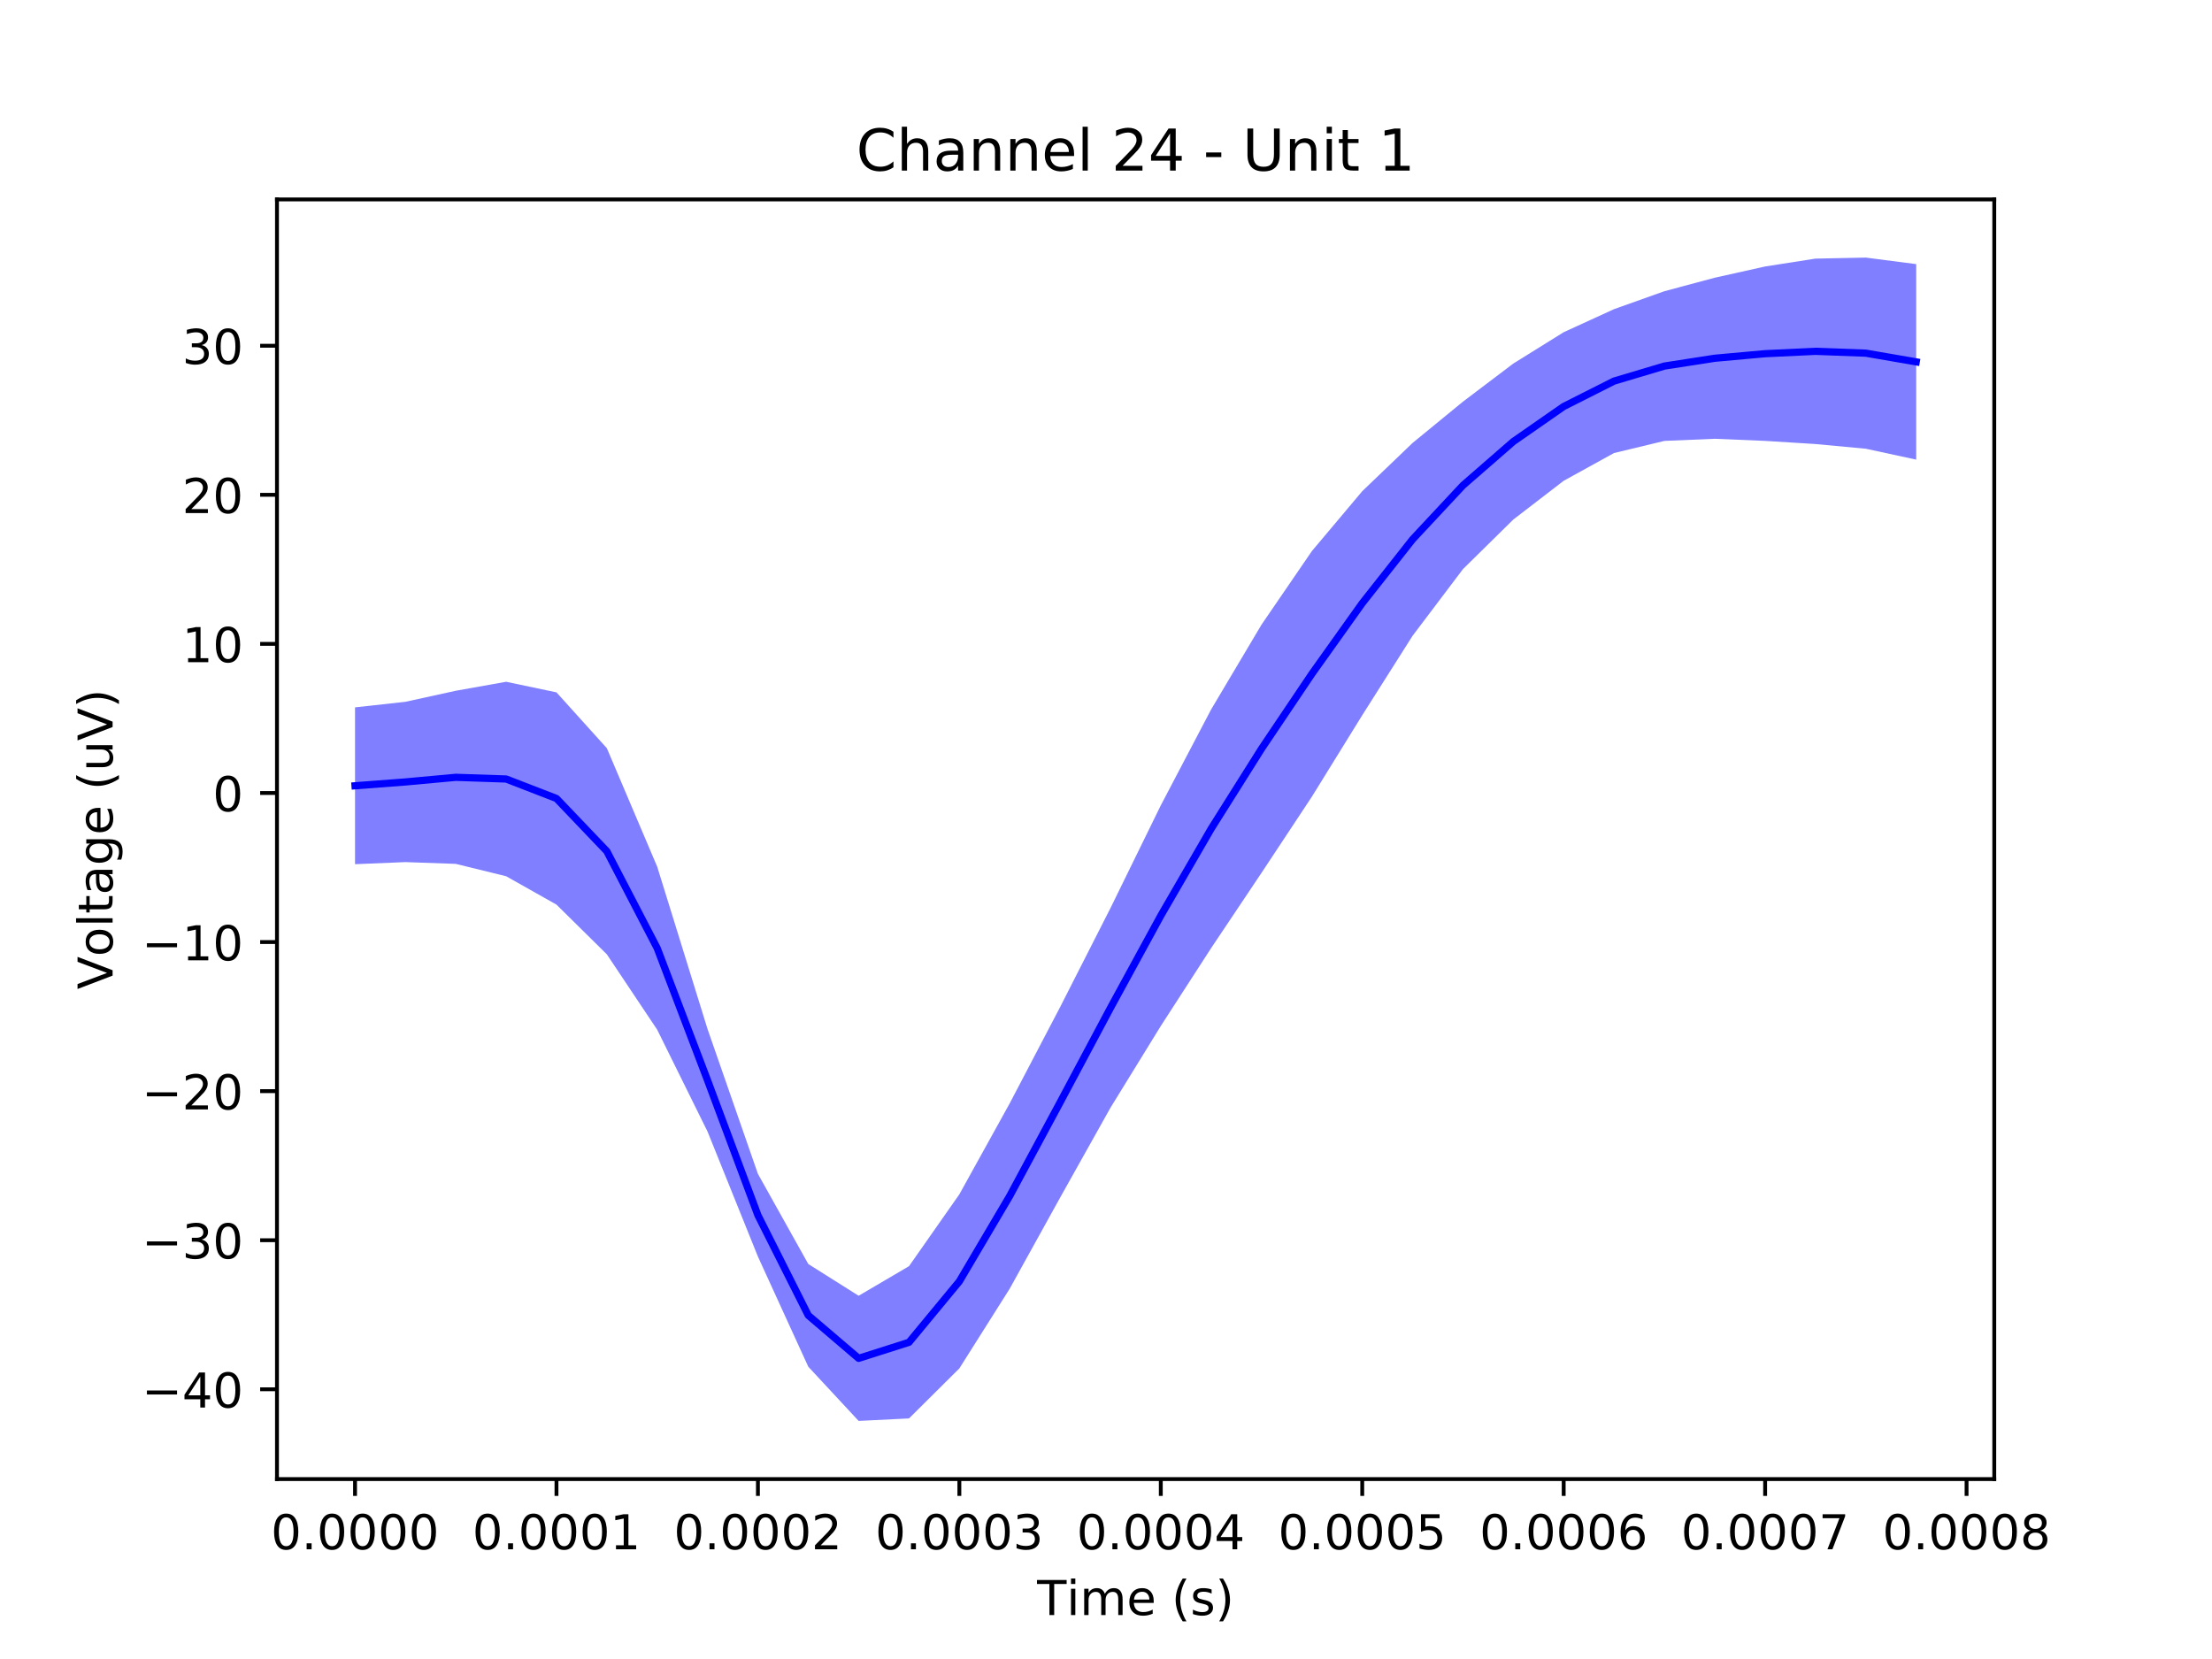
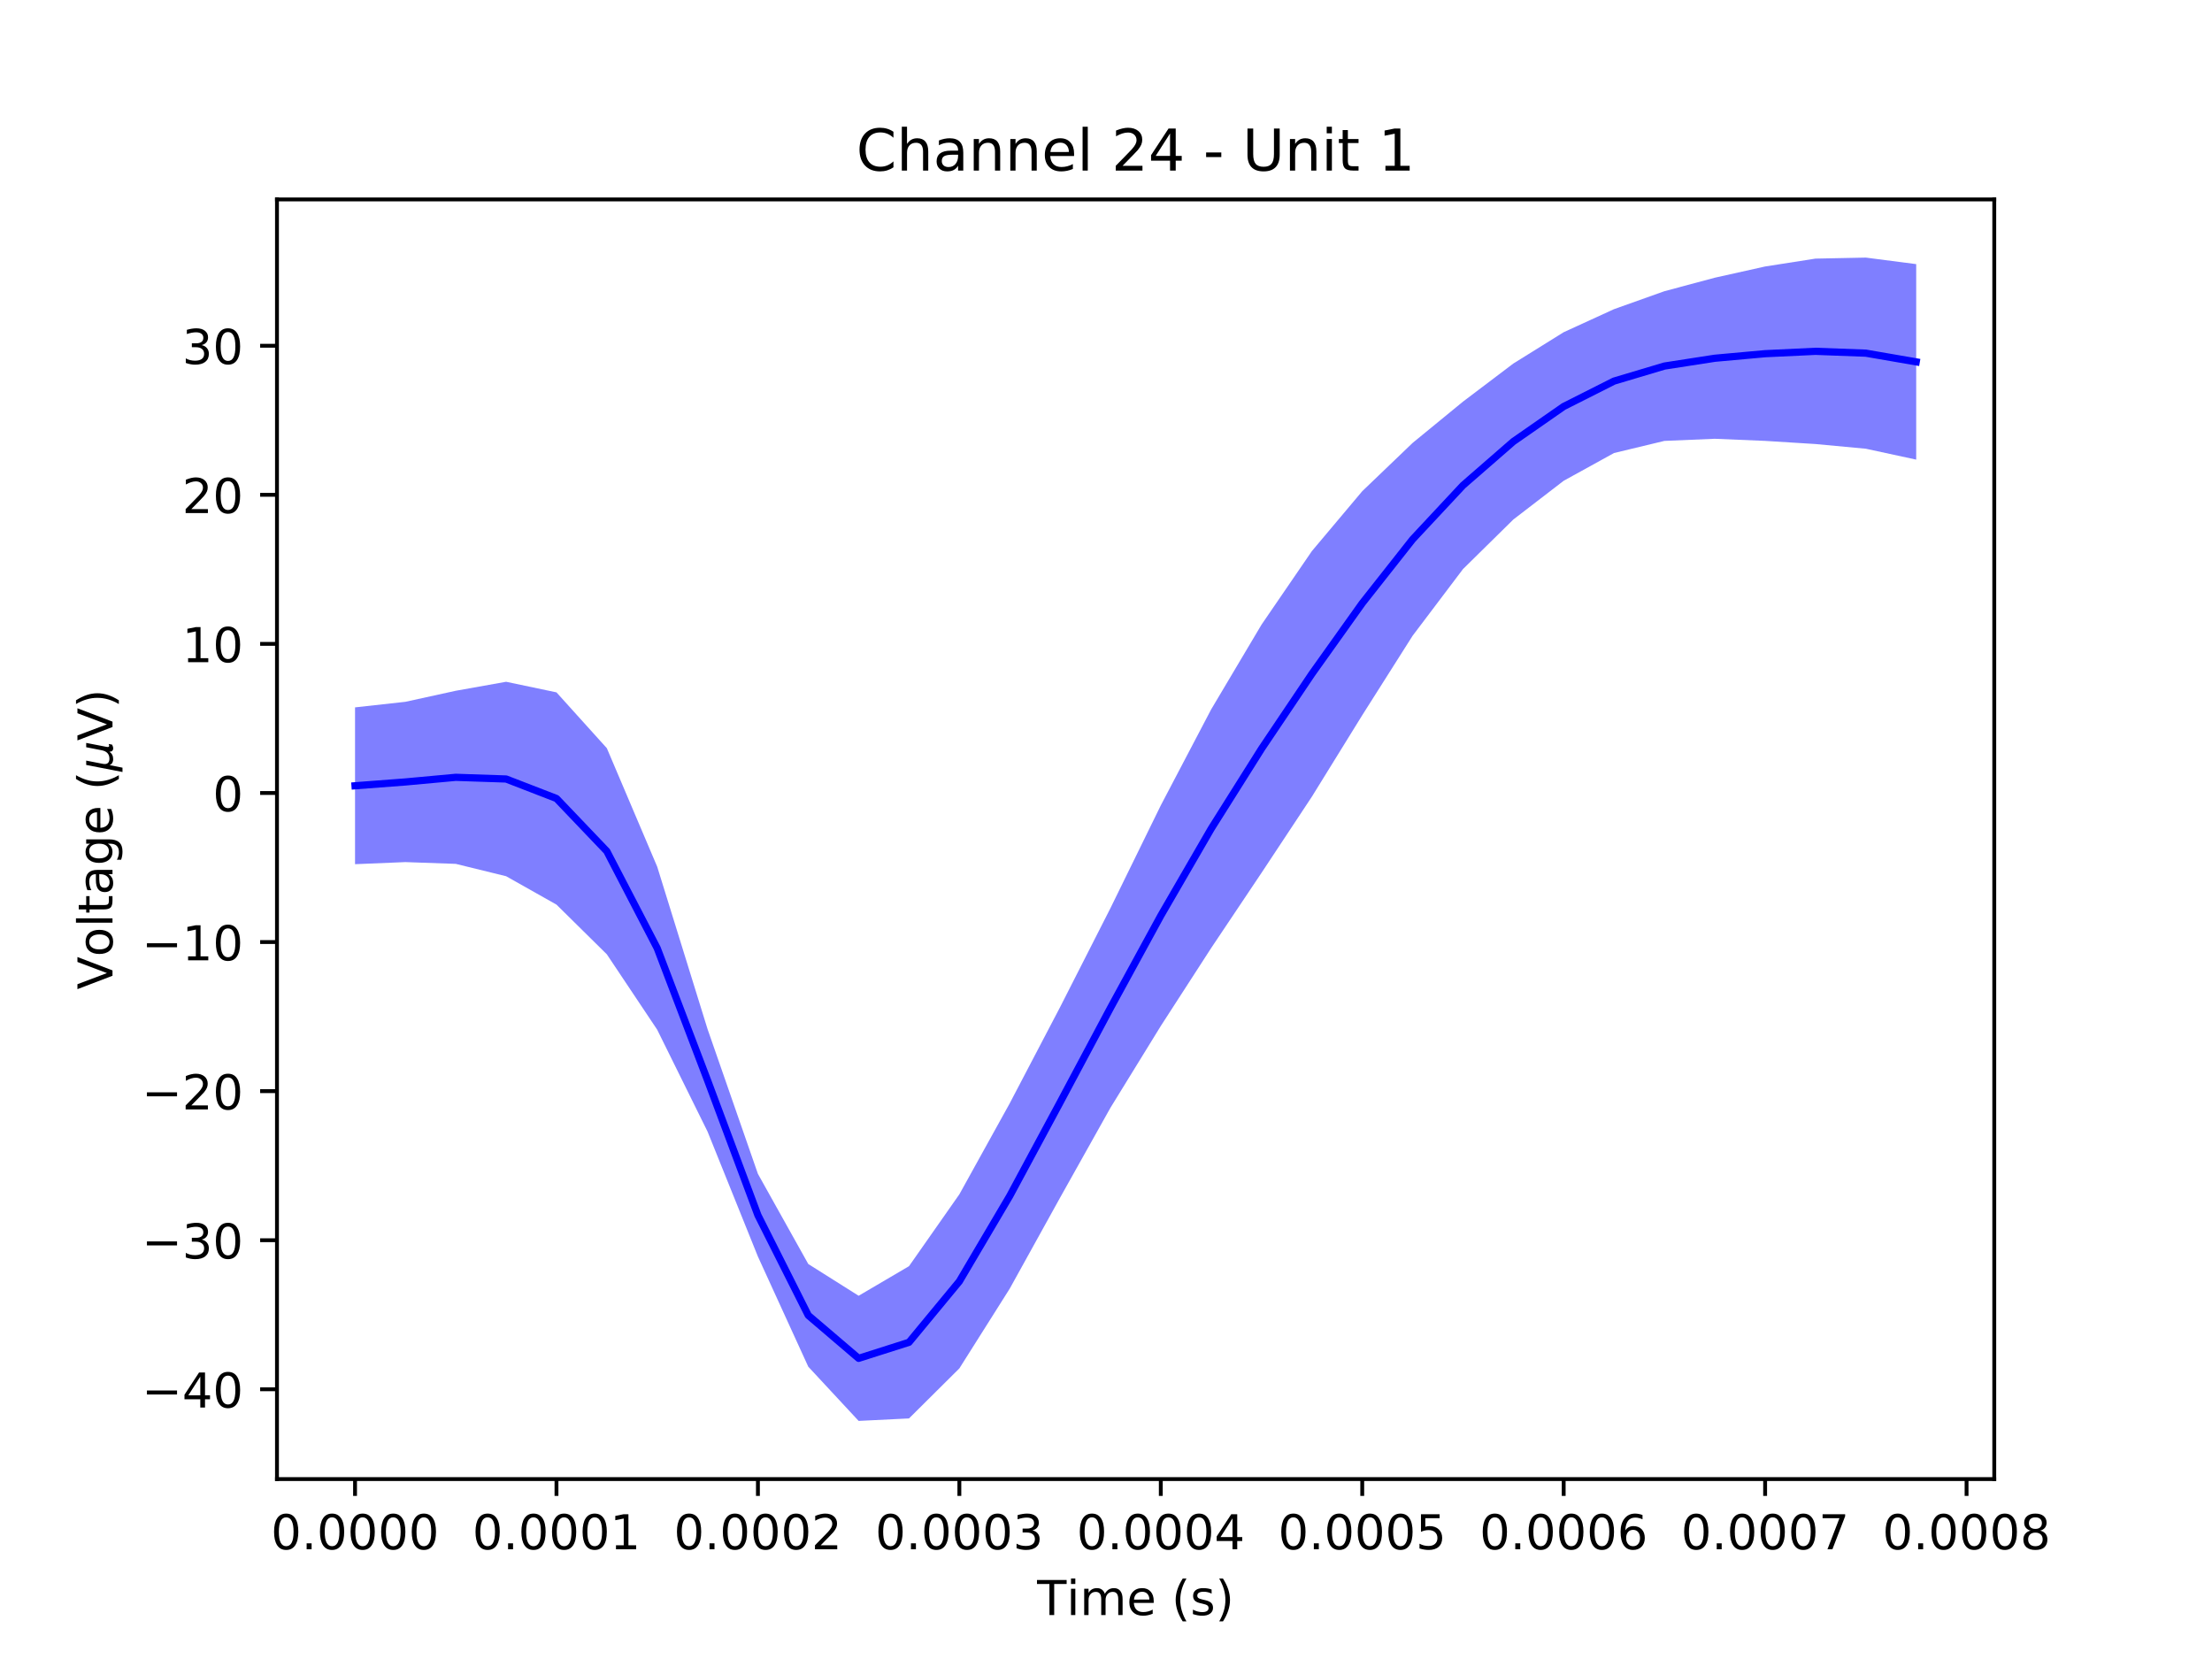
<svg xmlns="http://www.w3.org/2000/svg" xmlns:xlink="http://www.w3.org/1999/xlink" height="345pt" version="1.1" viewBox="0 0 460 345" width="460pt">
  <defs>
    <style type="text/css">
*{stroke-linecap:butt;stroke-linejoin:round;}
  </style>
  </defs>
  <g id="figure_1">
    <g id="patch_1">
      <path d="M 0 345.6  L 460.8 345.6  L 460.8 0  L 0 0  z " style="fill:#ffffff;" />
    </g>
    <g id="axes_1">
      <g id="patch_2">
        <path d="M 57.6 307.584  L 414.72 307.584  L 414.72 41.472  L 57.6 41.472  z " style="fill:#ffffff;" />
      </g>
      <g id="PolyCollection_1">
        <defs>
-           <path d="M 73.833 -198.498  L 73.833 -165.888  L 84.305 -166.321  L 94.778 -165.953  L 105.251 -163.384  L 115.724 -157.479  L 126.196 -147.143  L 136.669 -131.467  L 147.142 -110.276  L 157.615 -84.287  L 168.087 -61.386  L 178.56 -50.112  L 189.033 -50.629  L 199.505 -61.032  L 209.978 -77.615  L 220.451 -96.534  L 230.924 -115.232  L 241.396 -132.243  L 251.869 -148.443  L 262.342 -164.09  L 272.815 -179.928  L 283.287 -196.864  L 293.76 -213.389  L 304.233 -227.25  L 314.705 -237.562  L 325.178 -245.619  L 335.651 -251.391  L 346.124 -253.911  L 356.596 -254.353  L 367.069 -253.915  L 377.542 -253.261  L 388.015 -252.283  L 398.487 -250.019  L 398.487 -290.673  L 398.487 -290.673  L 388.015 -292.032  L 377.542 -291.82  L 367.069 -290.182  L 356.596 -287.846  L 346.124 -285.041  L 335.651 -281.31  L 325.178 -276.514  L 314.705 -269.998  L 304.233 -262.074  L 293.76 -253.49  L 283.287 -243.45  L 272.815 -230.998  L 262.342 -215.701  L 251.869 -198.074  L 241.396 -178.118  L 230.924 -156.744  L 220.451 -136.156  L 209.978 -116.153  L 199.505 -97.234  L 189.033 -82.288  L 178.56 -76.138  L 168.087 -82.741  L 157.615 -101.485  L 147.142 -131.59  L 136.669 -165.369  L 126.196 -190.01  L 115.724 -201.618  L 105.251 -203.821  L 94.778 -201.95  L 84.305 -199.655  L 73.833 -198.498  z " id="mcad7b400b1" />
+           <path d="M 73.833 -198.498  L 73.833 -165.888  L 84.305 -166.321  L 94.778 -165.953  L 105.251 -163.384  L 115.724 -157.479  L 126.196 -147.143  L 136.669 -131.467  L 147.142 -110.276  L 157.615 -84.287  L 168.087 -61.386  L 178.56 -50.112  L 189.033 -50.629  L 199.505 -61.032  L 209.978 -77.615  L 220.451 -96.534  L 230.924 -115.232  L 241.396 -132.243  L 251.869 -148.443  L 262.342 -164.09  L 272.815 -179.928  L 283.287 -196.864  L 293.76 -213.389  L 304.233 -227.25  L 314.705 -237.562  L 325.178 -245.619  L 335.651 -251.391  L 346.124 -253.911  L 356.596 -254.353  L 367.069 -253.915  L 377.542 -253.261  L 388.015 -252.283  L 398.487 -250.019  L 398.487 -290.673  L 398.487 -290.673  L 388.015 -292.032  L 377.542 -291.82  L 367.069 -290.182  L 356.596 -287.846  L 346.124 -285.041  L 335.651 -281.31  L 325.178 -276.514  L 314.705 -269.998  L 304.233 -262.074  L 293.76 -253.49  L 283.287 -243.45  L 272.815 -230.998  L 262.342 -215.701  L 251.869 -198.074  L 241.396 -178.118  L 230.924 -156.744  L 220.451 -136.156  L 209.978 -116.153  L 199.505 -97.234  L 189.033 -82.288  L 178.56 -76.138  L 168.087 -82.741  L 157.615 -101.485  L 147.142 -131.59  L 136.669 -165.369  L 126.196 -190.01  L 115.724 -201.618  L 105.251 -203.821  L 94.778 -201.95  L 84.305 -199.655  L 73.833 -198.498  z " id="m6881c296e5" />
        </defs>
-         <g clip-path="url(#p4a08a61341)">
-           <use style="fill:#0000ff;fill-opacity:0.5;" x="0" xlink:href="#mcad7b400b1" y="345.6" />
+         <g clip-path="url(#p6f737e9c60)">
+           <use style="fill:#0000ff;fill-opacity:0.5;" x="0" xlink:href="#m6881c296e5" y="345.6" />
        </g>
      </g>
      <g id="matplotlib.axis_1">
        <g id="xtick_1">
          <g id="line2d_1">
            <defs>
-               <path d="M 0 0  L 0 3.5  " id="md55055fdec" style="stroke:#000000;stroke-width:0.8;" />
-             </defs>
-             <g>
-               <use style="stroke:#000000;stroke-width:0.8;" x="73.833" xlink:href="#md55055fdec" y="307.584" />
+               <path d="M 0 0  L 0 3.5  " id="m4aa141d7f1" style="stroke:#000000;stroke-width:0.8;" />
+             </defs>
+             <g>
+               <use style="stroke:#000000;stroke-width:0.8;" x="73.833" xlink:href="#m4aa141d7f1" y="307.584" />
            </g>
          </g>
          <g id="text_1">
            <defs>
              <path d="M 31.781 66.406  Q 24.172 66.406 20.328 58.906  Q 16.5 51.422 16.5 36.375  Q 16.5 21.391 20.328 13.891  Q 24.172 6.391 31.781 6.391  Q 39.453 6.391 43.281 13.891  Q 47.125 21.391 47.125 36.375  Q 47.125 51.422 43.281 58.906  Q 39.453 66.406 31.781 66.406  z M 31.781 74.219  Q 44.047 74.219 50.516 64.516  Q 56.984 54.828 56.984 36.375  Q 56.984 17.969 50.516 8.266  Q 44.047 -1.422 31.781 -1.422  Q 19.531 -1.422 13.062 8.266  Q 6.594 17.969 6.594 36.375  Q 6.594 54.828 13.062 64.516  Q 19.531 74.219 31.781 74.219  z " id="DejaVuSans-30" />
              <path d="M 10.688 12.406  L 21 12.406  L 21 0  L 10.688 0  z " id="DejaVuSans-2e" />
            </defs>
            <g transform="translate(56.33742 322.1824)scale(0.1 -0.1)">
              <use xlink:href="#DejaVuSans-30" />
              <use x="63.623" xlink:href="#DejaVuSans-2e" />
              <use x="95.41" xlink:href="#DejaVuSans-30" />
              <use x="159.033" xlink:href="#DejaVuSans-30" />
              <use x="222.656" xlink:href="#DejaVuSans-30" />
              <use x="286.279" xlink:href="#DejaVuSans-30" />
            </g>
          </g>
        </g>
        <g id="xtick_2">
          <g id="line2d_2">
            <g>
-               <use style="stroke:#000000;stroke-width:0.8;" x="115.724" xlink:href="#md55055fdec" y="307.584" />
+               <use style="stroke:#000000;stroke-width:0.8;" x="115.724" xlink:href="#m4aa141d7f1" y="307.584" />
            </g>
          </g>
          <g id="text_2">
            <defs>
              <path d="M 12.406 8.297  L 28.516 8.297  L 28.516 63.922  L 10.984 60.406  L 10.984 69.391  L 28.422 72.906  L 38.281 72.906  L 38.281 8.297  L 54.391 8.297  L 54.391 0  L 12.406 0  z " id="DejaVuSans-31" />
            </defs>
            <g transform="translate(98.22832 322.1824)scale(0.1 -0.1)">
              <use xlink:href="#DejaVuSans-30" />
              <use x="63.623" xlink:href="#DejaVuSans-2e" />
              <use x="95.41" xlink:href="#DejaVuSans-30" />
              <use x="159.033" xlink:href="#DejaVuSans-30" />
              <use x="222.656" xlink:href="#DejaVuSans-30" />
              <use x="286.279" xlink:href="#DejaVuSans-31" />
            </g>
          </g>
        </g>
        <g id="xtick_3">
          <g id="line2d_3">
            <g>
-               <use style="stroke:#000000;stroke-width:0.8;" x="157.615" xlink:href="#md55055fdec" y="307.584" />
+               <use style="stroke:#000000;stroke-width:0.8;" x="157.615" xlink:href="#m4aa141d7f1" y="307.584" />
            </g>
          </g>
          <g id="text_3">
            <defs>
              <path d="M 19.188 8.297  L 53.609 8.297  L 53.609 0  L 7.328 0  L 7.328 8.297  Q 12.938 14.109 22.625 23.891  Q 32.328 33.688 34.812 36.531  Q 39.547 41.844 41.422 45.531  Q 43.312 49.219 43.312 52.781  Q 43.312 58.594 39.234 62.25  Q 35.156 65.922 28.609 65.922  Q 23.969 65.922 18.812 64.312  Q 13.672 62.703 7.812 59.422  L 7.812 69.391  Q 13.766 71.781 18.938 73  Q 24.125 74.219 28.422 74.219  Q 39.75 74.219 46.484 68.547  Q 53.219 62.891 53.219 53.422  Q 53.219 48.922 51.531 44.891  Q 49.859 40.875 45.406 35.406  Q 44.188 33.984 37.641 27.219  Q 31.109 20.453 19.188 8.297  z " id="DejaVuSans-32" />
            </defs>
            <g transform="translate(140.1192 322.1824)scale(0.1 -0.1)">
              <use xlink:href="#DejaVuSans-30" />
              <use x="63.623" xlink:href="#DejaVuSans-2e" />
              <use x="95.41" xlink:href="#DejaVuSans-30" />
              <use x="159.033" xlink:href="#DejaVuSans-30" />
              <use x="222.656" xlink:href="#DejaVuSans-30" />
              <use x="286.279" xlink:href="#DejaVuSans-32" />
            </g>
          </g>
        </g>
        <g id="xtick_4">
          <g id="line2d_4">
            <g>
-               <use style="stroke:#000000;stroke-width:0.8;" x="199.505" xlink:href="#md55055fdec" y="307.584" />
+               <use style="stroke:#000000;stroke-width:0.8;" x="199.505" xlink:href="#m4aa141d7f1" y="307.584" />
            </g>
          </g>
          <g id="text_4">
            <defs>
              <path d="M 40.578 39.312  Q 47.656 37.797 51.625 33  Q 55.609 28.219 55.609 21.188  Q 55.609 10.406 48.188 4.484  Q 40.766 -1.422 27.094 -1.422  Q 22.516 -1.422 17.656 -0.516  Q 12.797 0.391 7.625 2.203  L 7.625 11.719  Q 11.719 9.328 16.594 8.109  Q 21.484 6.891 26.812 6.891  Q 36.078 6.891 40.938 10.547  Q 45.797 14.203 45.797 21.188  Q 45.797 27.641 41.281 31.266  Q 36.766 34.906 28.719 34.906  L 20.219 34.906  L 20.219 43.016  L 29.109 43.016  Q 36.375 43.016 40.234 45.922  Q 44.094 48.828 44.094 54.297  Q 44.094 59.906 40.109 62.906  Q 36.141 65.922 28.719 65.922  Q 24.656 65.922 20.016 65.031  Q 15.375 64.156 9.812 62.312  L 9.812 71.094  Q 15.438 72.656 20.344 73.438  Q 25.25 74.219 29.594 74.219  Q 40.828 74.219 47.359 69.109  Q 53.906 64.016 53.906 55.328  Q 53.906 49.266 50.438 45.094  Q 46.969 40.922 40.578 39.312  z " id="DejaVuSans-33" />
            </defs>
            <g transform="translate(182.0101 322.1824)scale(0.1 -0.1)">
              <use xlink:href="#DejaVuSans-30" />
              <use x="63.623" xlink:href="#DejaVuSans-2e" />
              <use x="95.41" xlink:href="#DejaVuSans-30" />
              <use x="159.033" xlink:href="#DejaVuSans-30" />
              <use x="222.656" xlink:href="#DejaVuSans-30" />
              <use x="286.279" xlink:href="#DejaVuSans-33" />
            </g>
          </g>
        </g>
        <g id="xtick_5">
          <g id="line2d_5">
            <g>
-               <use style="stroke:#000000;stroke-width:0.8;" x="241.396" xlink:href="#md55055fdec" y="307.584" />
+               <use style="stroke:#000000;stroke-width:0.8;" x="241.396" xlink:href="#m4aa141d7f1" y="307.584" />
            </g>
          </g>
          <g id="text_5">
            <defs>
              <path d="M 37.797 64.312  L 12.891 25.391  L 37.797 25.391  z M 35.203 72.906  L 47.609 72.906  L 47.609 25.391  L 58.016 25.391  L 58.016 17.188  L 47.609 17.188  L 47.609 0  L 37.797 0  L 37.797 17.188  L 4.891 17.188  L 4.891 26.703  z " id="DejaVuSans-34" />
            </defs>
            <g transform="translate(223.9011 322.1824)scale(0.1 -0.1)">
              <use xlink:href="#DejaVuSans-30" />
              <use x="63.623" xlink:href="#DejaVuSans-2e" />
              <use x="95.41" xlink:href="#DejaVuSans-30" />
              <use x="159.033" xlink:href="#DejaVuSans-30" />
              <use x="222.656" xlink:href="#DejaVuSans-30" />
              <use x="286.279" xlink:href="#DejaVuSans-34" />
            </g>
          </g>
        </g>
        <g id="xtick_6">
          <g id="line2d_6">
            <g>
-               <use style="stroke:#000000;stroke-width:0.8;" x="283.287" xlink:href="#md55055fdec" y="307.584" />
+               <use style="stroke:#000000;stroke-width:0.8;" x="283.287" xlink:href="#m4aa141d7f1" y="307.584" />
            </g>
          </g>
          <g id="text_6">
            <defs>
              <path d="M 10.797 72.906  L 49.516 72.906  L 49.516 64.594  L 19.828 64.594  L 19.828 46.734  Q 21.969 47.469 24.109 47.828  Q 26.266 48.188 28.422 48.188  Q 40.625 48.188 47.75 41.5  Q 54.891 34.812 54.891 23.391  Q 54.891 11.625 47.562 5.094  Q 40.234 -1.422 26.906 -1.422  Q 22.312 -1.422 17.547 -0.641  Q 12.797 0.141 7.719 1.703  L 7.719 11.625  Q 12.109 9.234 16.797 8.062  Q 21.484 6.891 26.703 6.891  Q 35.156 6.891 40.078 11.328  Q 45.016 15.766 45.016 23.391  Q 45.016 31 40.078 35.438  Q 35.156 39.891 26.703 39.891  Q 22.75 39.891 18.812 39.016  Q 14.891 38.141 10.797 36.281  z " id="DejaVuSans-35" />
            </defs>
            <g transform="translate(265.792 322.1824)scale(0.1 -0.1)">
              <use xlink:href="#DejaVuSans-30" />
              <use x="63.623" xlink:href="#DejaVuSans-2e" />
              <use x="95.41" xlink:href="#DejaVuSans-30" />
              <use x="159.033" xlink:href="#DejaVuSans-30" />
              <use x="222.656" xlink:href="#DejaVuSans-30" />
              <use x="286.279" xlink:href="#DejaVuSans-35" />
            </g>
          </g>
        </g>
        <g id="xtick_7">
          <g id="line2d_7">
            <g>
-               <use style="stroke:#000000;stroke-width:0.8;" x="325.178" xlink:href="#md55055fdec" y="307.584" />
+               <use style="stroke:#000000;stroke-width:0.8;" x="325.178" xlink:href="#m4aa141d7f1" y="307.584" />
            </g>
          </g>
          <g id="text_7">
            <defs>
              <path d="M 33.016 40.375  Q 26.375 40.375 22.484 35.828  Q 18.609 31.297 18.609 23.391  Q 18.609 15.531 22.484 10.953  Q 26.375 6.391 33.016 6.391  Q 39.656 6.391 43.531 10.953  Q 47.406 15.531 47.406 23.391  Q 47.406 31.297 43.531 35.828  Q 39.656 40.375 33.016 40.375  z M 52.594 71.297  L 52.594 62.312  Q 48.875 64.062 45.094 64.984  Q 41.312 65.922 37.594 65.922  Q 27.828 65.922 22.672 59.328  Q 17.531 52.734 16.797 39.406  Q 19.672 43.656 24.016 45.922  Q 28.375 48.188 33.594 48.188  Q 44.578 48.188 50.953 41.516  Q 57.328 34.859 57.328 23.391  Q 57.328 12.156 50.688 5.359  Q 44.047 -1.422 33.016 -1.422  Q 20.359 -1.422 13.672 8.266  Q 6.984 17.969 6.984 36.375  Q 6.984 53.656 15.188 63.938  Q 23.391 74.219 37.203 74.219  Q 40.922 74.219 44.703 73.484  Q 48.484 72.75 52.594 71.297  z " id="DejaVuSans-36" />
            </defs>
            <g transform="translate(307.6829 322.1824)scale(0.1 -0.1)">
              <use xlink:href="#DejaVuSans-30" />
              <use x="63.623" xlink:href="#DejaVuSans-2e" />
              <use x="95.41" xlink:href="#DejaVuSans-30" />
              <use x="159.033" xlink:href="#DejaVuSans-30" />
              <use x="222.656" xlink:href="#DejaVuSans-30" />
              <use x="286.279" xlink:href="#DejaVuSans-36" />
            </g>
          </g>
        </g>
        <g id="xtick_8">
          <g id="line2d_8">
            <g>
-               <use style="stroke:#000000;stroke-width:0.8;" x="367.069" xlink:href="#md55055fdec" y="307.584" />
+               <use style="stroke:#000000;stroke-width:0.8;" x="367.069" xlink:href="#m4aa141d7f1" y="307.584" />
            </g>
          </g>
          <g id="text_8">
            <defs>
              <path d="M 8.203 72.906  L 55.078 72.906  L 55.078 68.703  L 28.609 0  L 18.312 0  L 43.219 64.594  L 8.203 64.594  z " id="DejaVuSans-37" />
            </defs>
            <g transform="translate(349.5738 322.1824)scale(0.1 -0.1)">
              <use xlink:href="#DejaVuSans-30" />
              <use x="63.623" xlink:href="#DejaVuSans-2e" />
              <use x="95.41" xlink:href="#DejaVuSans-30" />
              <use x="159.033" xlink:href="#DejaVuSans-30" />
              <use x="222.656" xlink:href="#DejaVuSans-30" />
              <use x="286.279" xlink:href="#DejaVuSans-37" />
            </g>
          </g>
        </g>
        <g id="xtick_9">
          <g id="line2d_9">
            <g>
-               <use style="stroke:#000000;stroke-width:0.8;" x="408.96" xlink:href="#md55055fdec" y="307.584" />
+               <use style="stroke:#000000;stroke-width:0.8;" x="408.96" xlink:href="#m4aa141d7f1" y="307.584" />
            </g>
          </g>
          <g id="text_9">
            <defs>
              <path d="M 31.781 34.625  Q 24.75 34.625 20.719 30.859  Q 16.703 27.094 16.703 20.516  Q 16.703 13.922 20.719 10.156  Q 24.75 6.391 31.781 6.391  Q 38.812 6.391 42.859 10.172  Q 46.922 13.969 46.922 20.516  Q 46.922 27.094 42.891 30.859  Q 38.875 34.625 31.781 34.625  z M 21.922 38.812  Q 15.578 40.375 12.031 44.719  Q 8.5 49.078 8.5 55.328  Q 8.5 64.062 14.719 69.141  Q 20.953 74.219 31.781 74.219  Q 42.672 74.219 48.875 69.141  Q 55.078 64.062 55.078 55.328  Q 55.078 49.078 51.531 44.719  Q 48 40.375 41.703 38.812  Q 48.828 37.156 52.797 32.312  Q 56.781 27.484 56.781 20.516  Q 56.781 9.906 50.312 4.234  Q 43.844 -1.422 31.781 -1.422  Q 19.734 -1.422 13.25 4.234  Q 6.781 9.906 6.781 20.516  Q 6.781 27.484 10.781 32.312  Q 14.797 37.156 21.922 38.812  z M 18.312 54.391  Q 18.312 48.734 21.844 45.562  Q 25.391 42.391 31.781 42.391  Q 38.141 42.391 41.719 45.562  Q 45.312 48.734 45.312 54.391  Q 45.312 60.062 41.719 63.234  Q 38.141 66.406 31.781 66.406  Q 25.391 66.406 21.844 63.234  Q 18.312 60.062 18.312 54.391  z " id="DejaVuSans-38" />
            </defs>
            <g transform="translate(391.4647 322.1824)scale(0.1 -0.1)">
              <use xlink:href="#DejaVuSans-30" />
              <use x="63.623" xlink:href="#DejaVuSans-2e" />
              <use x="95.41" xlink:href="#DejaVuSans-30" />
              <use x="159.033" xlink:href="#DejaVuSans-30" />
              <use x="222.656" xlink:href="#DejaVuSans-30" />
              <use x="286.279" xlink:href="#DejaVuSans-38" />
            </g>
          </g>
        </g>
        <g id="text_10">
          <defs>
            <path d="M -0.297 72.906  L 61.375 72.906  L 61.375 64.594  L 35.5 64.594  L 35.5 0  L 25.594 0  L 25.594 64.594  L -0.297 64.594  z " id="DejaVuSans-54" />
            <path d="M 9.422 54.688  L 18.406 54.688  L 18.406 0  L 9.422 0  z M 9.422 75.984  L 18.406 75.984  L 18.406 64.594  L 9.422 64.594  z " id="DejaVuSans-69" />
            <path d="M 52 44.188  Q 55.375 50.25 60.062 53.125  Q 64.75 56 71.094 56  Q 79.641 56 84.281 50.016  Q 88.922 44.047 88.922 33.016  L 88.922 0  L 79.891 0  L 79.891 32.719  Q 79.891 40.578 77.094 44.375  Q 74.312 48.188 68.609 48.188  Q 61.625 48.188 57.562 43.547  Q 53.516 38.922 53.516 30.906  L 53.516 0  L 44.484 0  L 44.484 32.719  Q 44.484 40.625 41.703 44.406  Q 38.922 48.188 33.109 48.188  Q 26.219 48.188 22.156 43.531  Q 18.109 38.875 18.109 30.906  L 18.109 0  L 9.078 0  L 9.078 54.688  L 18.109 54.688  L 18.109 46.188  Q 21.188 51.219 25.484 53.609  Q 29.781 56 35.688 56  Q 41.656 56 45.828 52.969  Q 50 49.953 52 44.188  z " id="DejaVuSans-6d" />
            <path d="M 56.203 29.594  L 56.203 25.203  L 14.891 25.203  Q 15.484 15.922 20.484 11.062  Q 25.484 6.203 34.422 6.203  Q 39.594 6.203 44.453 7.469  Q 49.312 8.734 54.109 11.281  L 54.109 2.781  Q 49.266 0.734 44.188 -0.344  Q 39.109 -1.422 33.891 -1.422  Q 20.797 -1.422 13.156 6.188  Q 5.516 13.812 5.516 26.812  Q 5.516 40.234 12.766 48.109  Q 20.016 56 32.328 56  Q 43.359 56 49.781 48.891  Q 56.203 41.797 56.203 29.594  z M 47.219 32.234  Q 47.125 39.594 43.094 43.984  Q 39.062 48.391 32.422 48.391  Q 24.906 48.391 20.391 44.141  Q 15.875 39.891 15.188 32.172  z " id="DejaVuSans-65" />
            <path id="DejaVuSans-20" />
            <path d="M 31 75.875  Q 24.469 64.656 21.281 53.656  Q 18.109 42.672 18.109 31.391  Q 18.109 20.125 21.312 9.062  Q 24.516 -2 31 -13.188  L 23.188 -13.188  Q 15.875 -1.703 12.234 9.375  Q 8.594 20.453 8.594 31.391  Q 8.594 42.281 12.203 53.312  Q 15.828 64.359 23.188 75.875  z " id="DejaVuSans-28" />
            <path d="M 44.281 53.078  L 44.281 44.578  Q 40.484 46.531 36.375 47.5  Q 32.281 48.484 27.875 48.484  Q 21.188 48.484 17.844 46.438  Q 14.5 44.391 14.5 40.281  Q 14.5 37.156 16.891 35.375  Q 19.281 33.594 26.516 31.984  L 29.594 31.297  Q 39.156 29.25 43.188 25.516  Q 47.219 21.781 47.219 15.094  Q 47.219 7.469 41.188 3.016  Q 35.156 -1.422 24.609 -1.422  Q 20.219 -1.422 15.453 -0.562  Q 10.688 0.297 5.422 2  L 5.422 11.281  Q 10.406 8.688 15.234 7.391  Q 20.062 6.109 24.812 6.109  Q 31.156 6.109 34.562 8.281  Q 37.984 10.453 37.984 14.406  Q 37.984 18.062 35.516 20.016  Q 33.062 21.969 24.703 23.781  L 21.578 24.516  Q 13.234 26.266 9.516 29.906  Q 5.812 33.547 5.812 39.891  Q 5.812 47.609 11.281 51.797  Q 16.75 56 26.812 56  Q 31.781 56 36.172 55.266  Q 40.578 54.547 44.281 53.078  z " id="DejaVuSans-73" />
            <path d="M 8.016 75.875  L 15.828 75.875  Q 23.141 64.359 26.781 53.312  Q 30.422 42.281 30.422 31.391  Q 30.422 20.453 26.781 9.375  Q 23.141 -1.703 15.828 -13.188  L 8.016 -13.188  Q 14.5 -2 17.703 9.062  Q 20.906 20.125 20.906 31.391  Q 20.906 42.672 17.703 53.656  Q 14.5 64.656 8.016 75.875  z " id="DejaVuSans-29" />
          </defs>
          <g transform="translate(215.6772 335.8606)scale(0.1 -0.1)">
            <use xlink:href="#DejaVuSans-54" />
            <use x="61.037" xlink:href="#DejaVuSans-69" />
            <use x="88.82" xlink:href="#DejaVuSans-6d" />
            <use x="186.232" xlink:href="#DejaVuSans-65" />
            <use x="247.756" xlink:href="#DejaVuSans-20" />
            <use x="279.543" xlink:href="#DejaVuSans-28" />
            <use x="318.557" xlink:href="#DejaVuSans-73" />
            <use x="370.656" xlink:href="#DejaVuSans-29" />
          </g>
        </g>
      </g>
      <g id="matplotlib.axis_2">
        <g id="ytick_1">
          <g id="line2d_10">
            <defs>
-               <path d="M 0 0  L -3.5 0  " id="m3047a34801" style="stroke:#000000;stroke-width:0.8;" />
-             </defs>
-             <g>
-               <use style="stroke:#000000;stroke-width:0.8;" x="57.6" xlink:href="#m3047a34801" y="288.913" />
+               <path d="M 0 0  L -3.5 0  " id="m5cea8fed6b" style="stroke:#000000;stroke-width:0.8;" />
+             </defs>
+             <g>
+               <use style="stroke:#000000;stroke-width:0.8;" x="57.6" xlink:href="#m5cea8fed6b" y="288.913" />
            </g>
          </g>
          <g id="text_11">
            <defs>
              <path d="M 10.594 35.5  L 73.188 35.5  L 73.188 27.203  L 10.594 27.203  z " id="DejaVuSans-2212" />
            </defs>
            <g transform="translate(29.49531 292.7119)scale(0.1 -0.1)">
              <use xlink:href="#DejaVuSans-2212" />
              <use x="83.789" xlink:href="#DejaVuSans-34" />
              <use x="147.412" xlink:href="#DejaVuSans-30" />
            </g>
          </g>
        </g>
        <g id="ytick_2">
          <g id="line2d_11">
            <g>
-               <use style="stroke:#000000;stroke-width:0.8;" x="57.6" xlink:href="#m3047a34801" y="257.91" />
+               <use style="stroke:#000000;stroke-width:0.8;" x="57.6" xlink:href="#m5cea8fed6b" y="257.91" />
            </g>
          </g>
          <g id="text_12">
            <g transform="translate(29.49531 261.7097)scale(0.1 -0.1)">
              <use xlink:href="#DejaVuSans-2212" />
              <use x="83.789" xlink:href="#DejaVuSans-33" />
              <use x="147.412" xlink:href="#DejaVuSans-30" />
            </g>
          </g>
        </g>
        <g id="ytick_3">
          <g id="line2d_12">
            <g>
-               <use style="stroke:#000000;stroke-width:0.8;" x="57.6" xlink:href="#m3047a34801" y="226.908" />
+               <use style="stroke:#000000;stroke-width:0.8;" x="57.6" xlink:href="#m5cea8fed6b" y="226.908" />
            </g>
          </g>
          <g id="text_13">
            <g transform="translate(29.49531 230.7074)scale(0.1 -0.1)">
              <use xlink:href="#DejaVuSans-2212" />
              <use x="83.789" xlink:href="#DejaVuSans-32" />
              <use x="147.412" xlink:href="#DejaVuSans-30" />
            </g>
          </g>
        </g>
        <g id="ytick_4">
          <g id="line2d_13">
            <g>
-               <use style="stroke:#000000;stroke-width:0.8;" x="57.6" xlink:href="#m3047a34801" y="195.906" />
+               <use style="stroke:#000000;stroke-width:0.8;" x="57.6" xlink:href="#m5cea8fed6b" y="195.906" />
            </g>
          </g>
          <g id="text_14">
            <g transform="translate(29.49531 199.7051)scale(0.1 -0.1)">
              <use xlink:href="#DejaVuSans-2212" />
              <use x="83.789" xlink:href="#DejaVuSans-31" />
              <use x="147.412" xlink:href="#DejaVuSans-30" />
            </g>
          </g>
        </g>
        <g id="ytick_5">
          <g id="line2d_14">
            <g>
-               <use style="stroke:#000000;stroke-width:0.8;" x="57.6" xlink:href="#m3047a34801" y="164.904" />
+               <use style="stroke:#000000;stroke-width:0.8;" x="57.6" xlink:href="#m5cea8fed6b" y="164.904" />
            </g>
          </g>
          <g id="text_15">
            <g transform="translate(44.2375 168.7029)scale(0.1 -0.1)">
              <use xlink:href="#DejaVuSans-30" />
            </g>
          </g>
        </g>
        <g id="ytick_6">
          <g id="line2d_15">
            <g>
-               <use style="stroke:#000000;stroke-width:0.8;" x="57.6" xlink:href="#m3047a34801" y="133.901" />
+               <use style="stroke:#000000;stroke-width:0.8;" x="57.6" xlink:href="#m5cea8fed6b" y="133.901" />
            </g>
          </g>
          <g id="text_16">
            <g transform="translate(37.875 137.7006)scale(0.1 -0.1)">
              <use xlink:href="#DejaVuSans-31" />
              <use x="63.623" xlink:href="#DejaVuSans-30" />
            </g>
          </g>
        </g>
        <g id="ytick_7">
          <g id="line2d_16">
            <g>
-               <use style="stroke:#000000;stroke-width:0.8;" x="57.6" xlink:href="#m3047a34801" y="102.899" />
+               <use style="stroke:#000000;stroke-width:0.8;" x="57.6" xlink:href="#m5cea8fed6b" y="102.899" />
            </g>
          </g>
          <g id="text_17">
            <g transform="translate(37.875 106.6983)scale(0.1 -0.1)">
              <use xlink:href="#DejaVuSans-32" />
              <use x="63.623" xlink:href="#DejaVuSans-30" />
            </g>
          </g>
        </g>
        <g id="ytick_8">
          <g id="line2d_17">
            <g>
-               <use style="stroke:#000000;stroke-width:0.8;" x="57.6" xlink:href="#m3047a34801" y="71.897" />
+               <use style="stroke:#000000;stroke-width:0.8;" x="57.6" xlink:href="#m5cea8fed6b" y="71.897" />
            </g>
          </g>
          <g id="text_18">
            <g transform="translate(37.875 75.69603)scale(0.1 -0.1)">
              <use xlink:href="#DejaVuSans-33" />
              <use x="63.623" xlink:href="#DejaVuSans-30" />
            </g>
          </g>
        </g>
        <g id="text_19">
          <defs>
            <path d="M 28.609 0  L 0.781 72.906  L 11.078 72.906  L 34.188 11.531  L 57.328 72.906  L 67.578 72.906  L 39.797 0  z " id="DejaVuSans-56" />
            <path d="M 30.609 48.391  Q 23.391 48.391 19.188 42.75  Q 14.984 37.109 14.984 27.297  Q 14.984 17.484 19.156 11.844  Q 23.344 6.203 30.609 6.203  Q 37.797 6.203 41.984 11.859  Q 46.188 17.531 46.188 27.297  Q 46.188 37.016 41.984 42.703  Q 37.797 48.391 30.609 48.391  z M 30.609 56  Q 42.328 56 49.016 48.375  Q 55.719 40.766 55.719 27.297  Q 55.719 13.875 49.016 6.219  Q 42.328 -1.422 30.609 -1.422  Q 18.844 -1.422 12.172 6.219  Q 5.516 13.875 5.516 27.297  Q 5.516 40.766 12.172 48.375  Q 18.844 56 30.609 56  z " id="DejaVuSans-6f" />
            <path d="M 9.422 75.984  L 18.406 75.984  L 18.406 0  L 9.422 0  z " id="DejaVuSans-6c" />
            <path d="M 18.312 70.219  L 18.312 54.688  L 36.812 54.688  L 36.812 47.703  L 18.312 47.703  L 18.312 18.016  Q 18.312 11.328 20.141 9.422  Q 21.969 7.516 27.594 7.516  L 36.812 7.516  L 36.812 0  L 27.594 0  Q 17.188 0 13.234 3.875  Q 9.281 7.766 9.281 18.016  L 9.281 47.703  L 2.688 47.703  L 2.688 54.688  L 9.281 54.688  L 9.281 70.219  z " id="DejaVuSans-74" />
            <path d="M 34.281 27.484  Q 23.391 27.484 19.188 25  Q 14.984 22.516 14.984 16.5  Q 14.984 11.719 18.141 8.906  Q 21.297 6.109 26.703 6.109  Q 34.188 6.109 38.703 11.406  Q 43.219 16.703 43.219 25.484  L 43.219 27.484  z M 52.203 31.203  L 52.203 0  L 43.219 0  L 43.219 8.297  Q 40.141 3.328 35.547 0.953  Q 30.953 -1.422 24.312 -1.422  Q 15.922 -1.422 10.953 3.297  Q 6 8.016 6 15.922  Q 6 25.141 12.172 29.828  Q 18.359 34.516 30.609 34.516  L 43.219 34.516  L 43.219 35.406  Q 43.219 41.609 39.141 45  Q 35.062 48.391 27.688 48.391  Q 23 48.391 18.547 47.266  Q 14.109 46.141 10.016 43.891  L 10.016 52.203  Q 14.938 54.109 19.578 55.047  Q 24.219 56 28.609 56  Q 40.484 56 46.344 49.844  Q 52.203 43.703 52.203 31.203  z " id="DejaVuSans-61" />
            <path d="M 45.406 27.984  Q 45.406 37.75 41.375 43.109  Q 37.359 48.484 30.078 48.484  Q 22.859 48.484 18.828 43.109  Q 14.797 37.75 14.797 27.984  Q 14.797 18.266 18.828 12.891  Q 22.859 7.516 30.078 7.516  Q 37.359 7.516 41.375 12.891  Q 45.406 18.266 45.406 27.984  z M 54.391 6.781  Q 54.391 -7.172 48.188 -13.984  Q 42 -20.797 29.203 -20.797  Q 24.469 -20.797 20.266 -20.094  Q 16.062 -19.391 12.109 -17.922  L 12.109 -9.188  Q 16.062 -11.328 19.922 -12.344  Q 23.781 -13.375 27.781 -13.375  Q 36.625 -13.375 41.016 -8.766  Q 45.406 -4.156 45.406 5.172  L 45.406 9.625  Q 42.625 4.781 38.281 2.391  Q 33.938 0 27.875 0  Q 17.828 0 11.672 7.656  Q 5.516 15.328 5.516 27.984  Q 5.516 40.672 11.672 48.328  Q 17.828 56 27.875 56  Q 33.938 56 38.281 53.609  Q 42.625 51.219 45.406 46.391  L 45.406 54.688  L 54.391 54.688  z " id="DejaVuSans-67" />
-             <path d="M 8.5 21.578  L 8.5 54.688  L 17.484 54.688  L 17.484 21.922  Q 17.484 14.156 20.5 10.266  Q 23.531 6.391 29.594 6.391  Q 36.859 6.391 41.078 11.031  Q 45.312 15.672 45.312 23.688  L 45.312 54.688  L 54.297 54.688  L 54.297 0  L 45.312 0  L 45.312 8.406  Q 42.047 3.422 37.719 1  Q 33.406 -1.422 27.688 -1.422  Q 18.266 -1.422 13.375 4.438  Q 8.5 10.297 8.5 21.578  z M 31.109 56  z " id="DejaVuSans-75" />
+             <path d="M -1.312 -20.797  L 13.375 54.688  L 22.406 54.688  L 15.766 20.656  Q 15.578 19.625 15.422 18.359  Q 15.281 17.094 15.281 15.828  Q 15.281 11.281 18.141 8.828  Q 21 6.391 26.312 6.391  Q 33.547 6.391 37.984 10.484  Q 42.438 14.594 44 22.797  L 50.203 54.688  L 59.188 54.688  L 51.031 12.641  Q 50.828 11.719 50.75 11.031  Q 50.688 10.359 50.688 9.812  Q 50.688 8.297 51.297 7.594  Q 51.906 6.891 53.219 6.891  Q 53.719 6.891 54.562 7.125  Q 55.422 7.375 56.984 8.016  L 55.609 0.781  Q 53.469 -0.297 51.516 -0.859  Q 49.562 -1.422 47.703 -1.422  Q 44.484 -1.422 42.656 0.625  Q 40.828 2.688 40.828 6.297  Q 38.094 2.391 34.297 0.484  Q 30.516 -1.422 25.391 -1.422  Q 20.844 -1.422 17.453 0.672  Q 14.062 2.781 12.984 6.203  L 7.719 -20.797  z " id="DejaVuSans-Oblique-3bc" />
          </defs>
-           <g transform="translate(23.41562 205.746)rotate(-90)scale(0.1 -0.1)">
-             <use xlink:href="#DejaVuSans-56" />
-             <use x="68.299" xlink:href="#DejaVuSans-6f" />
-             <use x="129.48" xlink:href="#DejaVuSans-6c" />
-             <use x="157.264" xlink:href="#DejaVuSans-74" />
-             <use x="196.473" xlink:href="#DejaVuSans-61" />
-             <use x="257.752" xlink:href="#DejaVuSans-67" />
-             <use x="321.229" xlink:href="#DejaVuSans-65" />
-             <use x="382.752" xlink:href="#DejaVuSans-20" />
-             <use x="414.539" xlink:href="#DejaVuSans-28" />
-             <use x="453.553" xlink:href="#DejaVuSans-75" />
-             <use x="516.932" xlink:href="#DejaVuSans-56" />
-             <use x="585.34" xlink:href="#DejaVuSans-29" />
+           <g transform="translate(23.39531 205.778)rotate(-90)scale(0.1 -0.1)">
+             <use transform="translate(0 0.015625)" xlink:href="#DejaVuSans-56" />
+             <use transform="translate(68.4082 0.015625)" xlink:href="#DejaVuSans-6f" />
+             <use transform="translate(129.5898 0.015625)" xlink:href="#DejaVuSans-6c" />
+             <use transform="translate(157.373 0.015625)" xlink:href="#DejaVuSans-74" />
+             <use transform="translate(196.582 0.015625)" xlink:href="#DejaVuSans-61" />
+             <use transform="translate(257.8613 0.015625)" xlink:href="#DejaVuSans-67" />
+             <use transform="translate(321.3379 0.015625)" xlink:href="#DejaVuSans-65" />
+             <use transform="translate(382.8613 0.015625)" xlink:href="#DejaVuSans-20" />
+             <use transform="translate(414.6484 0.015625)" xlink:href="#DejaVuSans-28" />
+             <use transform="translate(453.6621 0.015625)" xlink:href="#DejaVuSans-Oblique-3bc" />
+             <use transform="translate(517.2852 0.015625)" xlink:href="#DejaVuSans-56" />
+             <use transform="translate(585.6934 0.015625)" xlink:href="#DejaVuSans-29" />
          </g>
        </g>
      </g>
      <g id="line2d_18">
-         <path clip-path="url(#p4a08a61341)" d="M 73.833 163.407  L 84.305 162.612  L 94.778 161.649  L 105.251 161.998  L 115.724 166.051  L 126.196 177.024  L 136.669 197.182  L 147.142 224.667  L 157.615 252.714  L 168.087 273.537  L 178.56 282.475  L 189.033 279.141  L 199.505 266.467  L 209.978 248.716  L 220.451 229.255  L 230.924 209.612  L 241.396 190.419  L 251.869 172.341  L 262.342 155.705  L 272.815 140.137  L 283.287 125.443  L 293.76 112.16  L 304.233 100.938  L 314.705 91.82  L 325.178 84.534  L 335.651 79.25  L 346.124 76.124  L 356.596 74.501  L 367.069 73.552  L 377.542 73.059  L 388.015 73.443  L 398.487 75.254  " style="fill:none;stroke:#0000ff;stroke-linecap:square;stroke-width:1.5;" />
+         <path clip-path="url(#p6f737e9c60)" d="M 73.833 163.407  L 84.305 162.612  L 94.778 161.649  L 105.251 161.998  L 115.724 166.051  L 126.196 177.024  L 136.669 197.182  L 147.142 224.667  L 157.615 252.714  L 168.087 273.537  L 178.56 282.475  L 189.033 279.141  L 199.505 266.467  L 209.978 248.716  L 220.451 229.255  L 230.924 209.612  L 241.396 190.419  L 251.869 172.341  L 262.342 155.705  L 272.815 140.137  L 283.287 125.443  L 293.76 112.16  L 304.233 100.938  L 314.705 91.82  L 325.178 84.534  L 335.651 79.25  L 346.124 76.124  L 356.596 74.501  L 367.069 73.552  L 377.542 73.059  L 388.015 73.443  L 398.487 75.254  " style="fill:none;stroke:#0000ff;stroke-linecap:square;stroke-width:1.5;" />
      </g>
      <g id="patch_3">
        <path d="M 57.6 307.584  L 57.6 41.472  " style="fill:none;stroke:#000000;stroke-linecap:square;stroke-linejoin:miter;stroke-width:0.8;" />
      </g>
      <g id="patch_4">
        <path d="M 414.72 307.584  L 414.72 41.472  " style="fill:none;stroke:#000000;stroke-linecap:square;stroke-linejoin:miter;stroke-width:0.8;" />
      </g>
      <g id="patch_5">
        <path d="M 57.6 307.584  L 414.72 307.584  " style="fill:none;stroke:#000000;stroke-linecap:square;stroke-linejoin:miter;stroke-width:0.8;" />
      </g>
      <g id="patch_6">
        <path d="M 57.6 41.472  L 414.72 41.472  " style="fill:none;stroke:#000000;stroke-linecap:square;stroke-linejoin:miter;stroke-width:0.8;" />
      </g>
      <g id="text_20">
        <defs>
          <path d="M 64.406 67.281  L 64.406 56.891  Q 59.422 61.531 53.781 63.812  Q 48.141 66.109 41.797 66.109  Q 29.297 66.109 22.656 58.469  Q 16.016 50.828 16.016 36.375  Q 16.016 21.969 22.656 14.328  Q 29.297 6.688 41.797 6.688  Q 48.141 6.688 53.781 8.984  Q 59.422 11.281 64.406 15.922  L 64.406 5.609  Q 59.234 2.094 53.438 0.328  Q 47.656 -1.422 41.219 -1.422  Q 24.656 -1.422 15.125 8.703  Q 5.609 18.844 5.609 36.375  Q 5.609 53.953 15.125 64.078  Q 24.656 74.219 41.219 74.219  Q 47.75 74.219 53.531 72.484  Q 59.328 70.75 64.406 67.281  z " id="DejaVuSans-43" />
          <path d="M 54.891 33.016  L 54.891 0  L 45.906 0  L 45.906 32.719  Q 45.906 40.484 42.875 44.328  Q 39.844 48.188 33.797 48.188  Q 26.516 48.188 22.312 43.547  Q 18.109 38.922 18.109 30.906  L 18.109 0  L 9.078 0  L 9.078 75.984  L 18.109 75.984  L 18.109 46.188  Q 21.344 51.125 25.703 53.562  Q 30.078 56 35.797 56  Q 45.219 56 50.047 50.172  Q 54.891 44.344 54.891 33.016  z " id="DejaVuSans-68" />
          <path d="M 54.891 33.016  L 54.891 0  L 45.906 0  L 45.906 32.719  Q 45.906 40.484 42.875 44.328  Q 39.844 48.188 33.797 48.188  Q 26.516 48.188 22.312 43.547  Q 18.109 38.922 18.109 30.906  L 18.109 0  L 9.078 0  L 9.078 54.688  L 18.109 54.688  L 18.109 46.188  Q 21.344 51.125 25.703 53.562  Q 30.078 56 35.797 56  Q 45.219 56 50.047 50.172  Q 54.891 44.344 54.891 33.016  z " id="DejaVuSans-6e" />
          <path d="M 4.891 31.391  L 31.203 31.391  L 31.203 23.391  L 4.891 23.391  z " id="DejaVuSans-2d" />
          <path d="M 8.688 72.906  L 18.609 72.906  L 18.609 28.609  Q 18.609 16.891 22.844 11.734  Q 27.094 6.594 36.625 6.594  Q 46.094 6.594 50.344 11.734  Q 54.594 16.891 54.594 28.609  L 54.594 72.906  L 64.5 72.906  L 64.5 27.391  Q 64.5 13.141 57.438 5.859  Q 50.391 -1.422 36.625 -1.422  Q 22.797 -1.422 15.734 5.859  Q 8.688 13.141 8.688 27.391  z " id="DejaVuSans-55" />
        </defs>
        <g transform="translate(178.0697 35.472)scale(0.12 -0.12)">
          <use xlink:href="#DejaVuSans-43" />
          <use x="69.824" xlink:href="#DejaVuSans-68" />
          <use x="133.203" xlink:href="#DejaVuSans-61" />
          <use x="194.482" xlink:href="#DejaVuSans-6e" />
          <use x="257.861" xlink:href="#DejaVuSans-6e" />
          <use x="321.24" xlink:href="#DejaVuSans-65" />
          <use x="382.764" xlink:href="#DejaVuSans-6c" />
          <use x="410.547" xlink:href="#DejaVuSans-20" />
          <use x="442.334" xlink:href="#DejaVuSans-32" />
          <use x="505.957" xlink:href="#DejaVuSans-34" />
          <use x="569.58" xlink:href="#DejaVuSans-20" />
          <use x="601.367" xlink:href="#DejaVuSans-2d" />
          <use x="637.451" xlink:href="#DejaVuSans-20" />
          <use x="669.238" xlink:href="#DejaVuSans-55" />
          <use x="742.432" xlink:href="#DejaVuSans-6e" />
          <use x="805.811" xlink:href="#DejaVuSans-69" />
          <use x="833.594" xlink:href="#DejaVuSans-74" />
          <use x="872.803" xlink:href="#DejaVuSans-20" />
          <use x="904.59" xlink:href="#DejaVuSans-31" />
        </g>
      </g>
    </g>
  </g>
  <defs>
-     <clipPath id="p4a08a61341">
+     <clipPath id="p6f737e9c60">
      <rect height="266.112" width="357.12" x="57.6" y="41.472" />
    </clipPath>
  </defs>
</svg>
